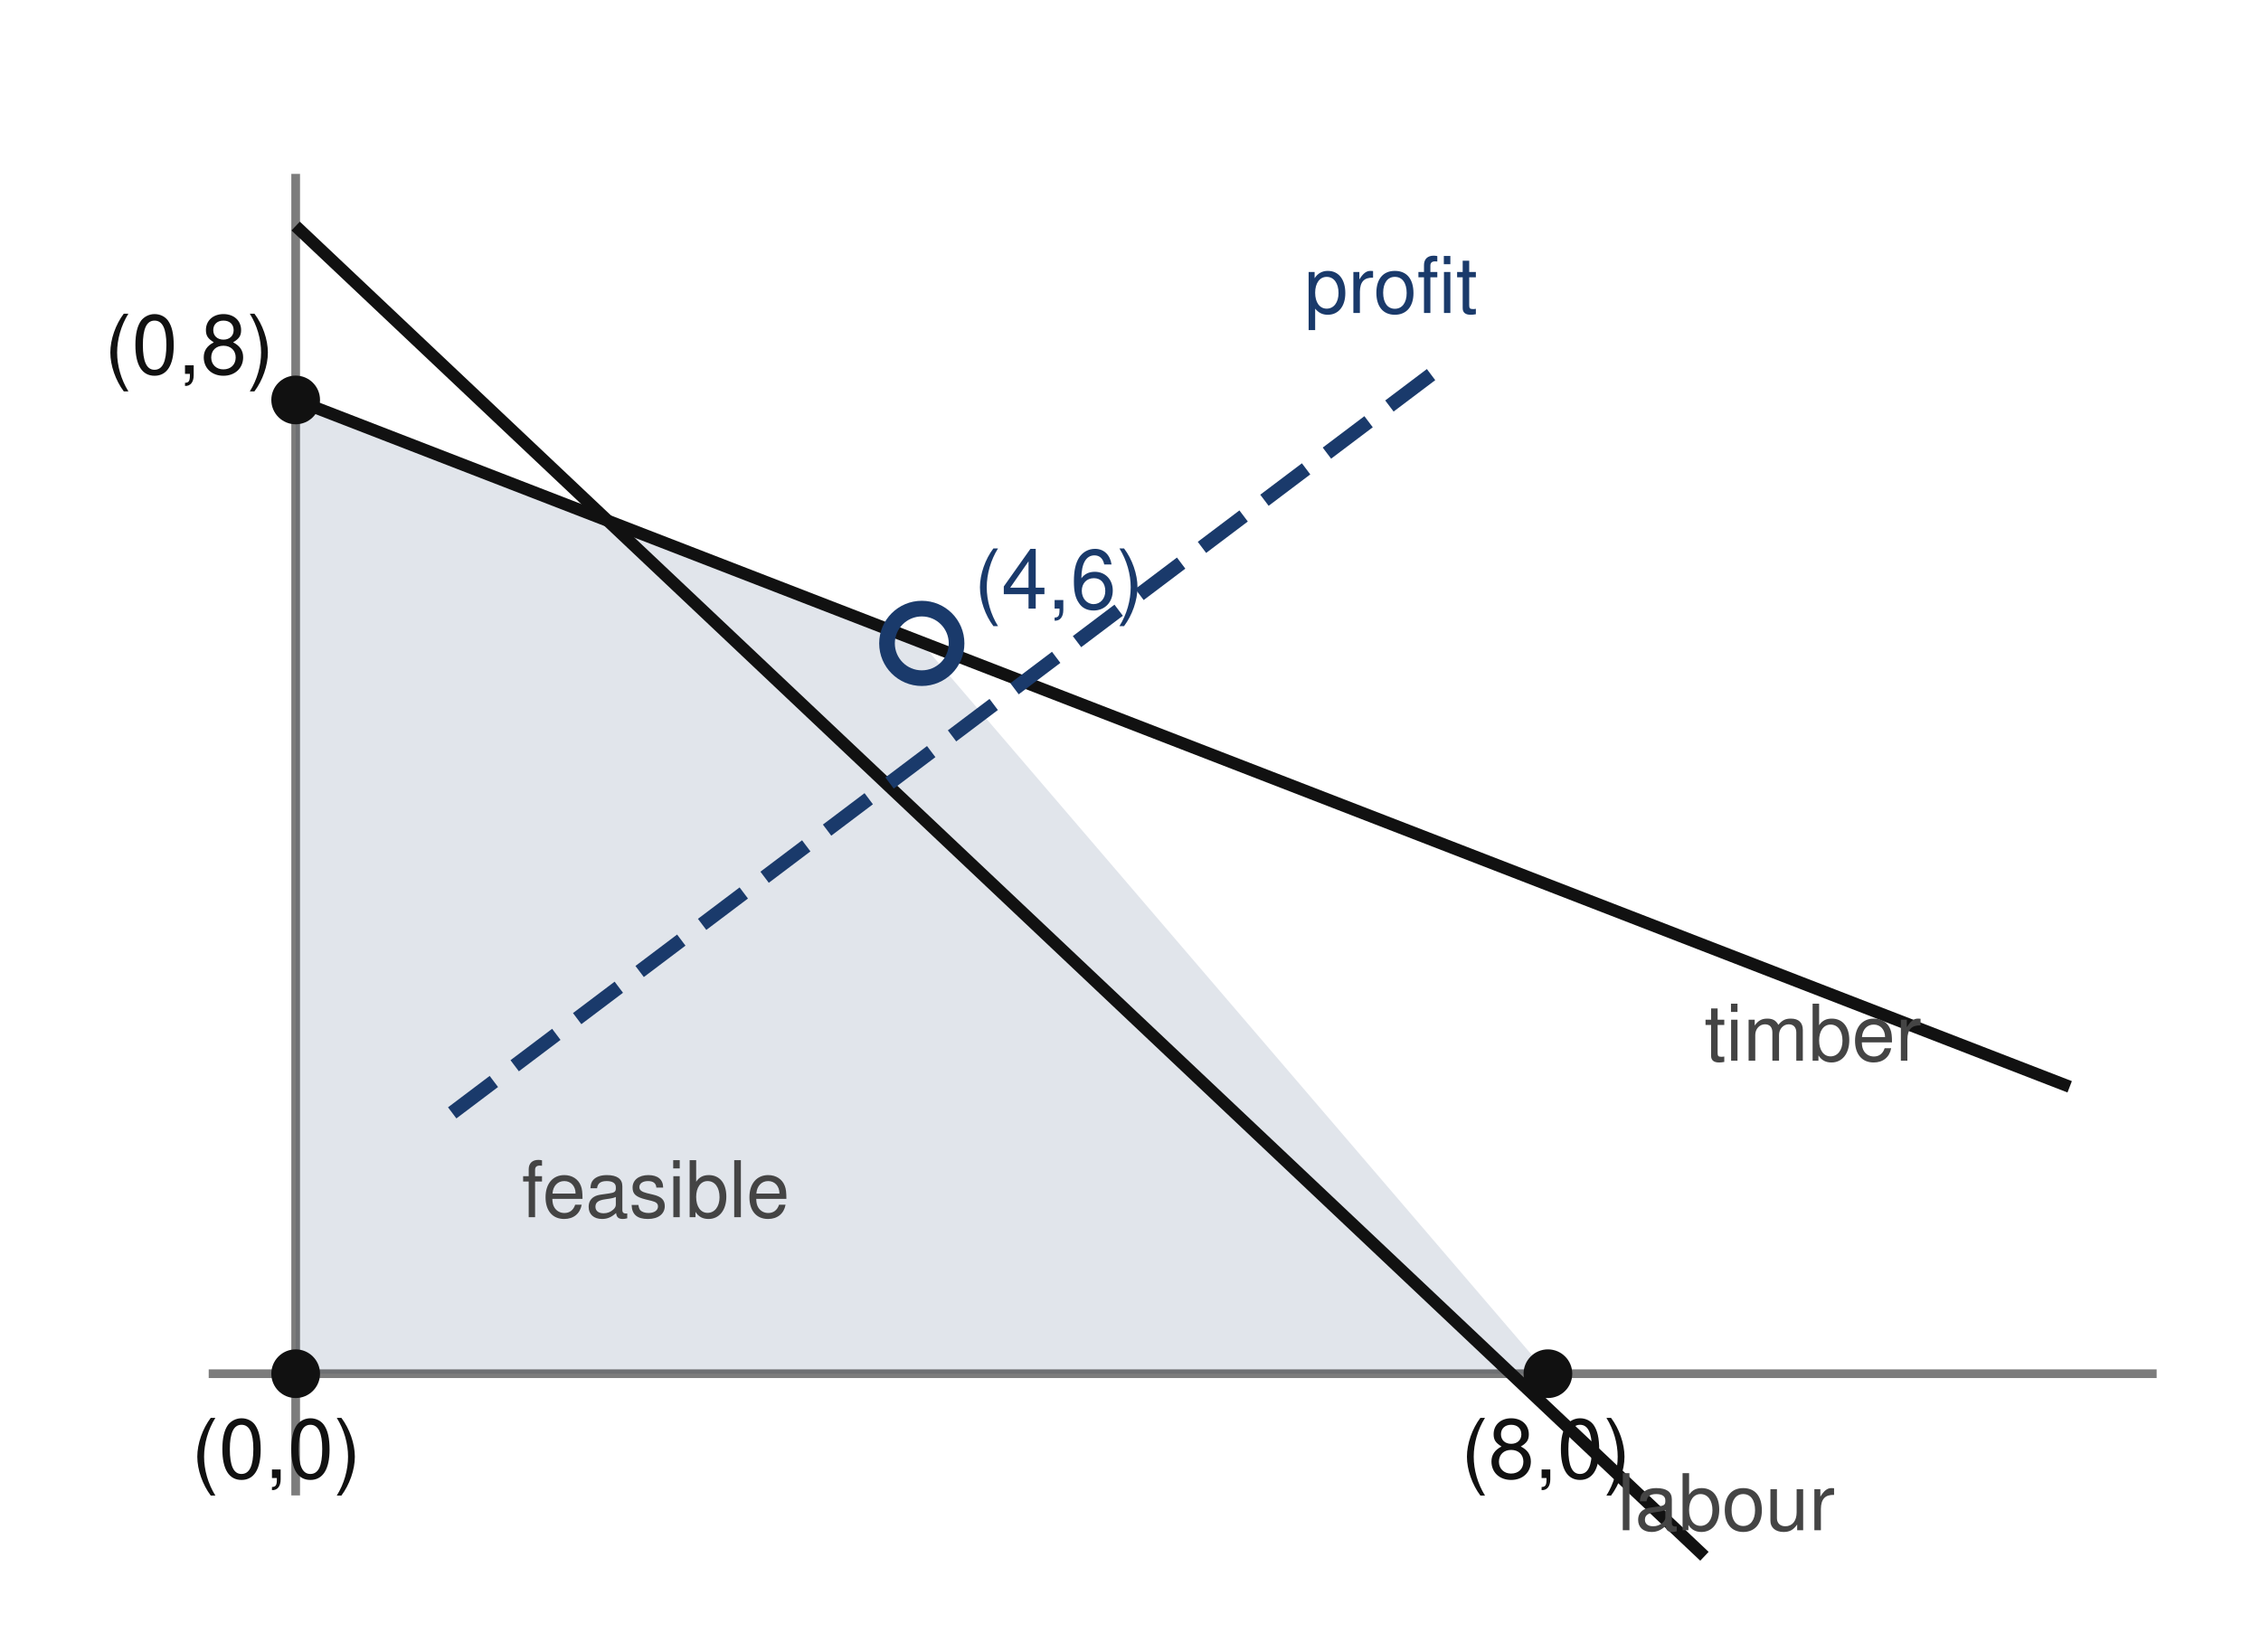
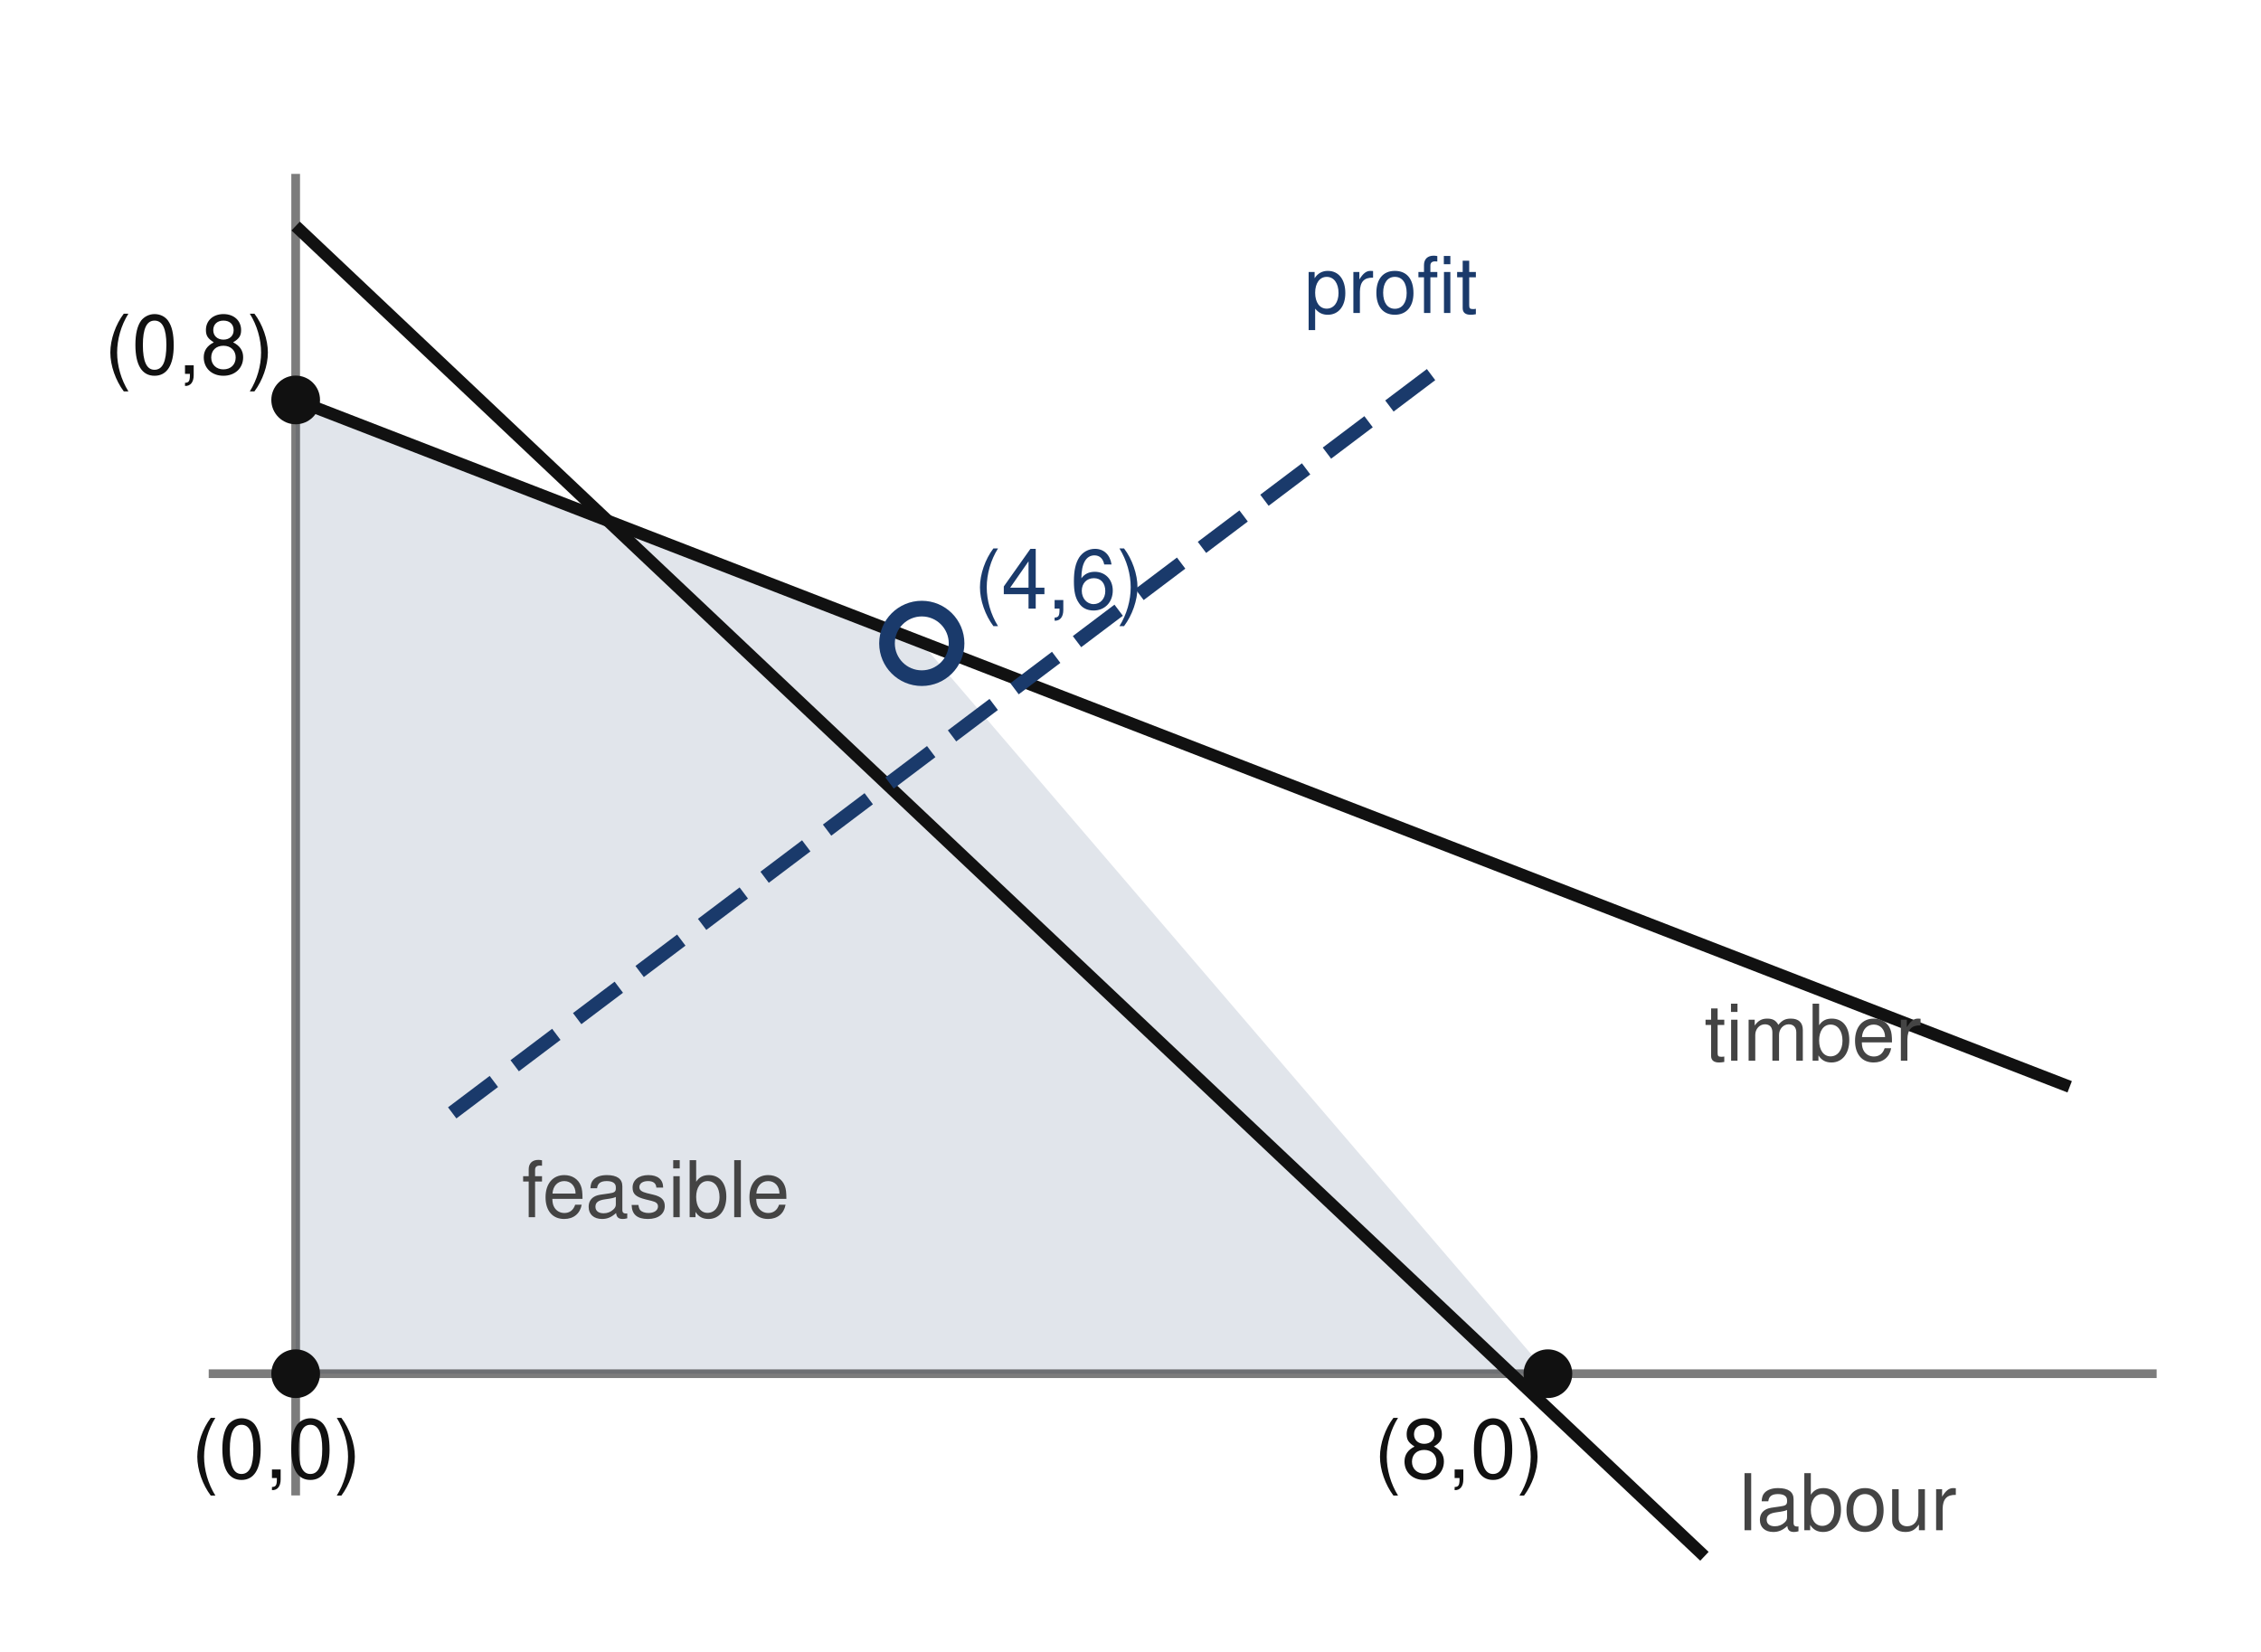
<svg xmlns="http://www.w3.org/2000/svg" viewBox="0 0 260 190" role="img" aria-label="The feasible region of the joinery problem: a four-sided shaded patch bounded by the two axes and two constraint lines, with its four corners marked. A dashed profit line rests on the outermost corner.">
  <path d="M 34 158 L 178 158 L 106 74 L 34 46 Z" fill="#1a3a6b" fill-opacity="0.13" stroke="none" />
  <g stroke="#111111" stroke-width="1" opacity="0.55">
    <line x1="24" y1="158" x2="248" y2="158" />
    <line x1="34" y1="172" x2="34" y2="20" />
  </g>
  <line x1="34" y1="46" x2="238" y2="125" stroke="#111111" stroke-width="1.4" />
  <line x1="34" y1="26" x2="196" y2="179" stroke="#111111" stroke-width="1.4" />
  <line x1="52" y1="128" x2="166" y2="42" stroke="#1a3a6b" stroke-width="1.6" stroke-dasharray="6 3" />
  <circle cx="34" cy="158" r="2.8" fill="#111111" />
  <circle cx="178" cy="158" r="2.8" fill="#111111" />
  <circle cx="34" cy="46" r="2.8" fill="#111111" />
  <circle cx="106" cy="74" r="4" fill="none" stroke="#1a3a6b" stroke-width="1.8" />
  <g font-family="Helvetica Neue, Helvetica, Arial, sans-serif" font-size="9.5" fill="#111111">
    <text x="22" y="170">(0,0)</text>
-     <text x="168" y="170">(8,0)</text>
+     <text x="158" y="170">(8,0)</text>
    <text x="12" y="43">(0,8)</text>
    <text x="112" y="70" fill="#1a3a6b">(4,6)</text>
  </g>
  <g font-family="Helvetica Neue, Helvetica, Arial, sans-serif" font-size="9" fill="#444444">
    <text x="196" y="122">timber</text>
-     <text x="186" y="176">labour</text>
+     <text x="200" y="176">labour</text>
    <text x="150" y="36" fill="#1a3a6b">profit</text>
    <text x="60" y="140">feasible</text>
  </g>
</svg>
